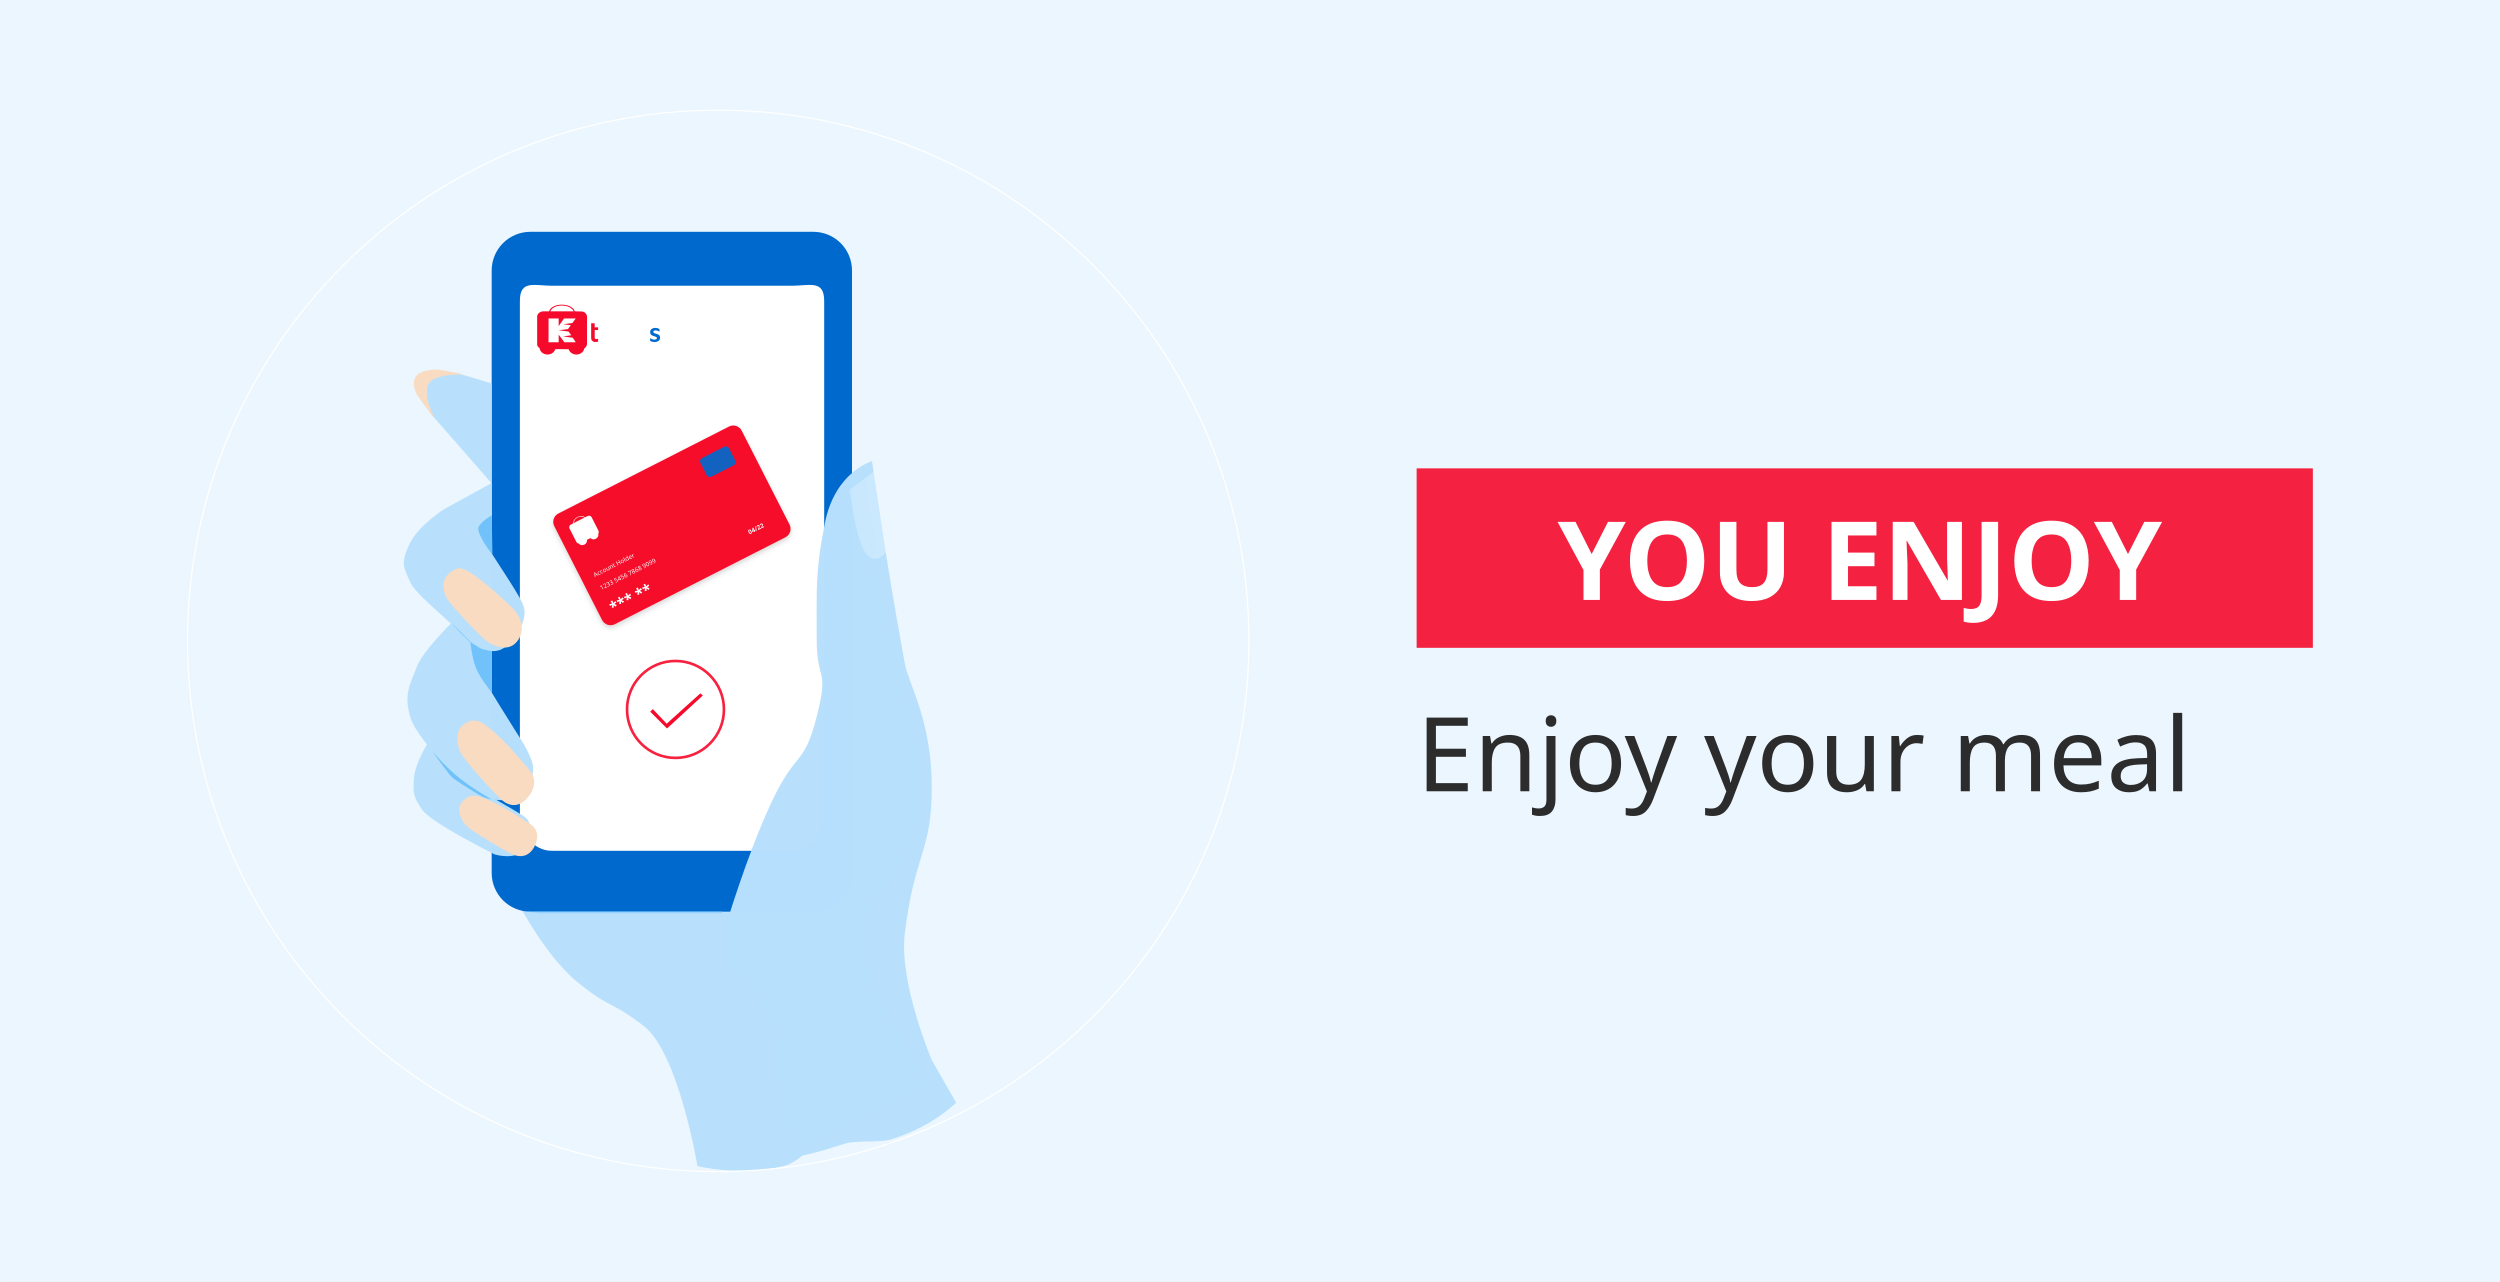
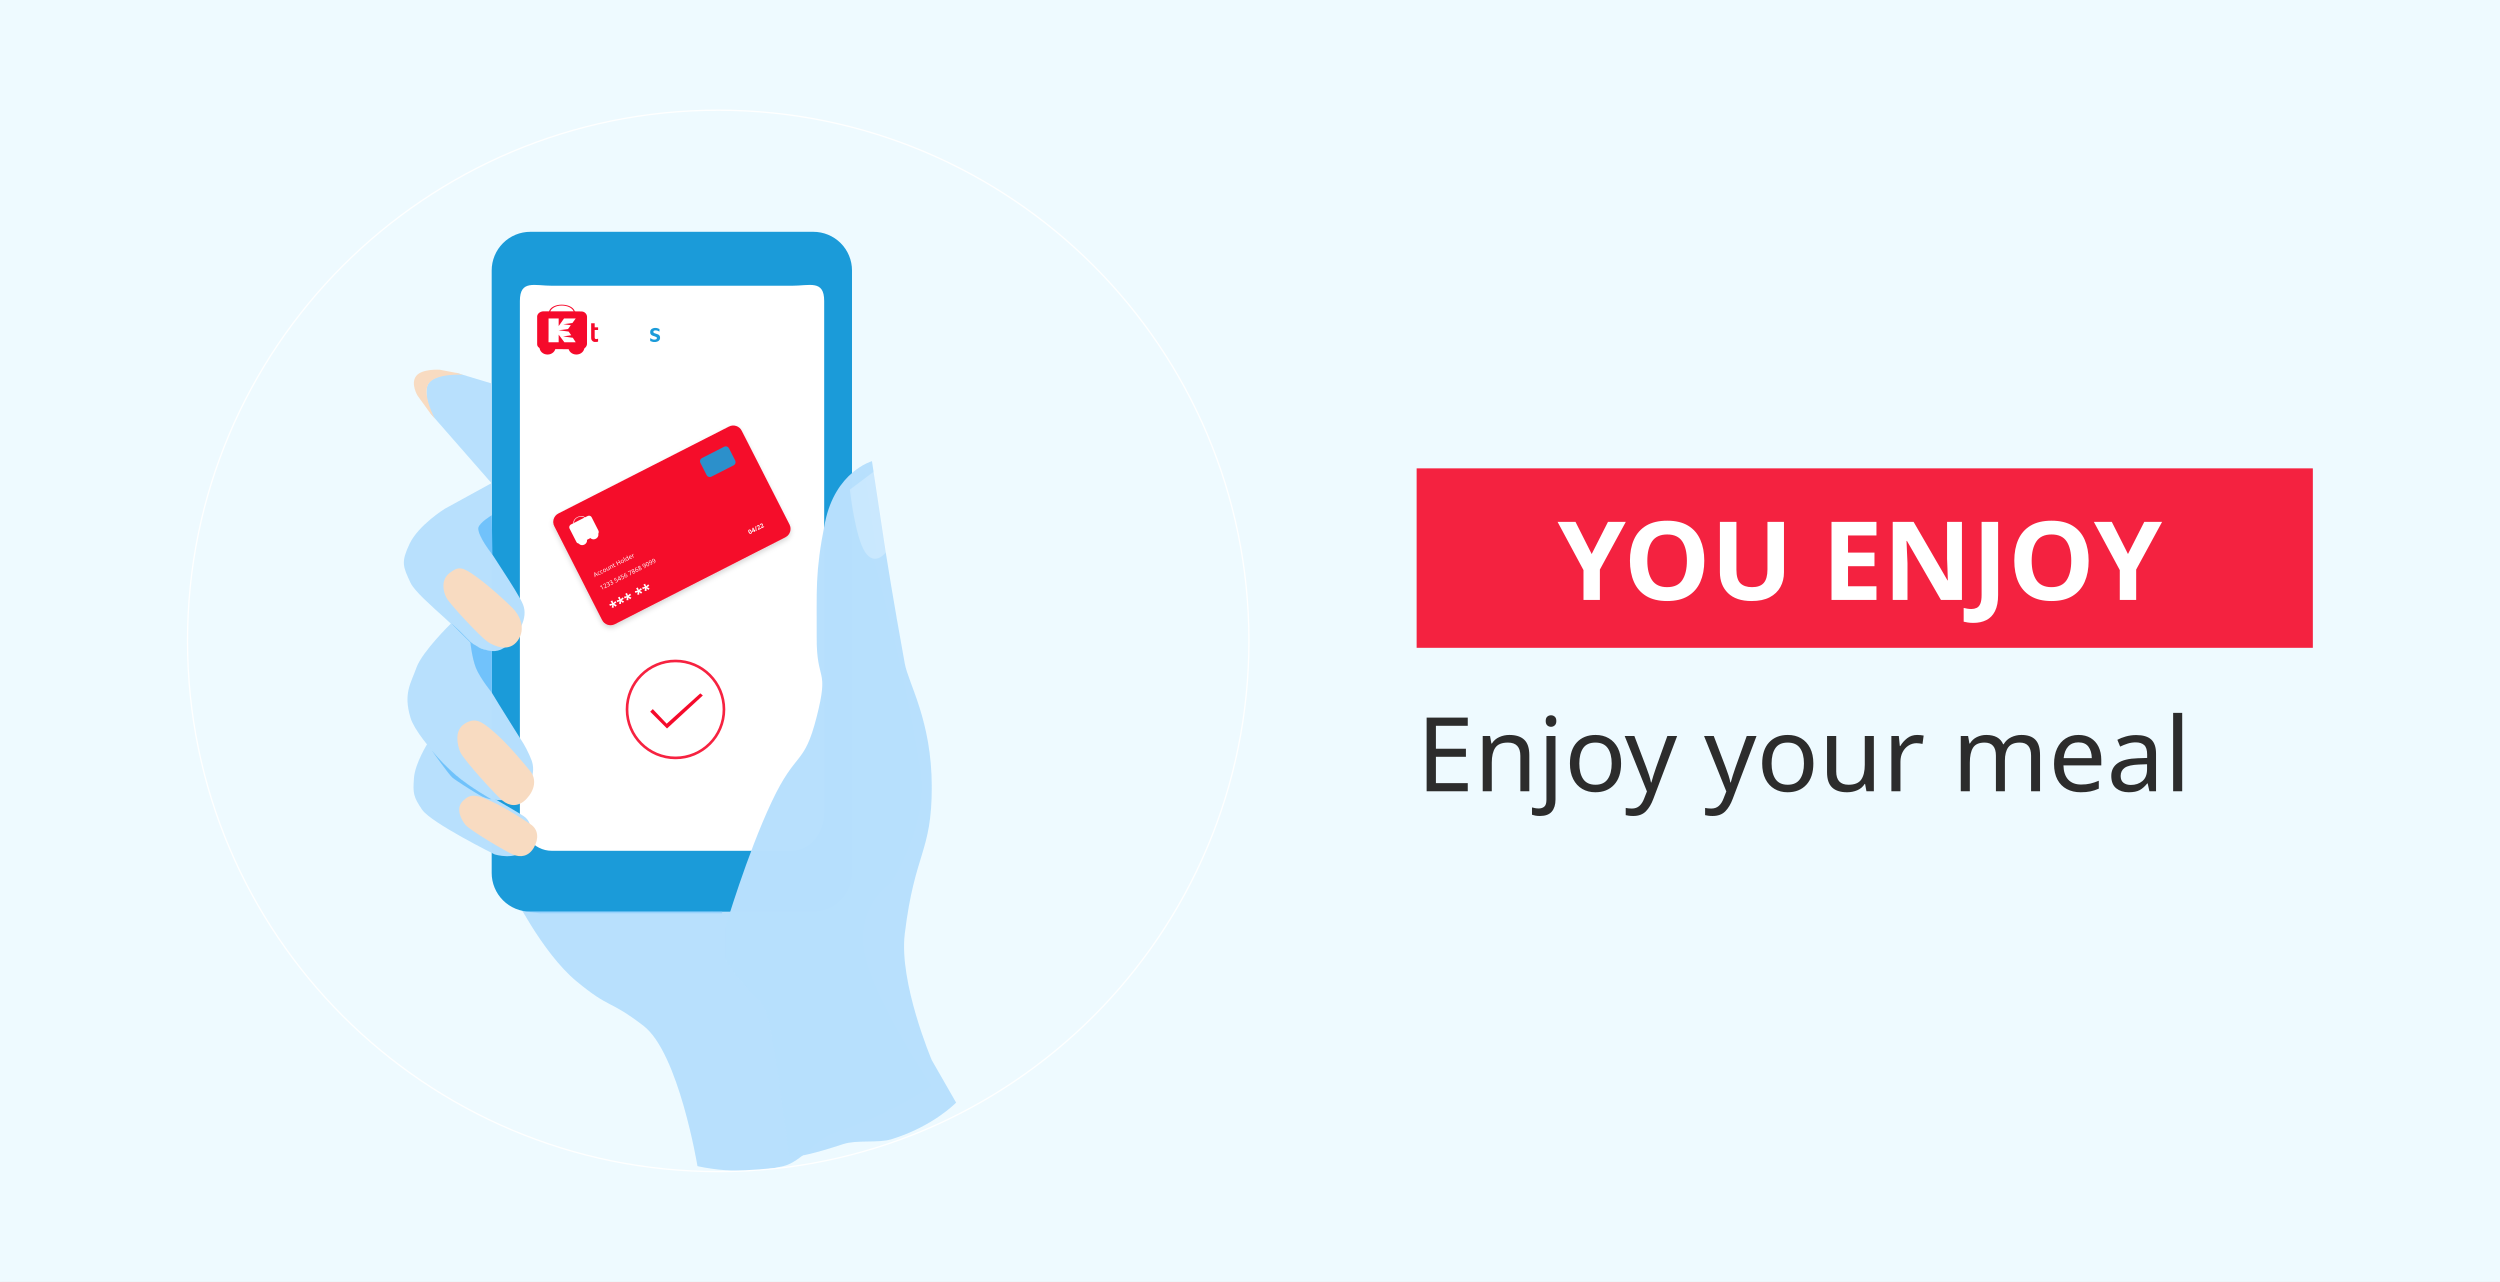
<svg xmlns="http://www.w3.org/2000/svg" width="2813" height="1442" viewBox="0 0 2813 1442">
  <defs>
    <style>
      .cls-1 {
        clip-path: url(#clip-Step4);
      }

      .cls-white,.cls-19, .cls-2, .cls-20, .cls-21, .cls-4 {
        fill: #fff;
      }

      .cls-11, .cls-26, .cls-3 {
        fill: #f50a2b;
      }

      .cls-18, .cls-3 {
        opacity: 0.9;
      }

      .cls-4 {
        font-size: 123px;
      }

      .cls-20, .cls-21, .cls-4 {
        font-family: Maven Pro;
        font-weight: 700;
      }

      .cls-5 {
        fill: #2c2c2c;
        font-size: 116px;
      }

      .cls-19, .cls-5 {
        font-family: MavenPro-Medium, Maven Pro;
        font-weight: 500;
      }

      .cls-6 {
        fill: rgba(255,202,8,0);
      }

      .cls-7 {
        fill: url(#linear-gradient);
      }

      .cls-8 {
        fill: #B7E0FD;opacity: 0.99;
      }

      .cls-9 {
        fill: #70C2FB;opacity: 0.45;
      }

      .cls-10 {
-         fill: #0069cd;
+         fill: #1B9BD9;
      }

      .cls-10, .cls-13 {
        fill-rule: evenodd;
      }

      .cls-12, .cls-13, .cls-22 {
-         fill: #0069cd;
+         fill: #1B9BD9;
      }

      .cls-12{
      fill: #FFF;
      }

      .cls-14 {
        fill: rgba(255,255,255,0.25);
      }

      .cls-15 {
        fill: #70C2FB;opacity: 0.45;
      }

      .cls-16 {
        fill: #70C2FB;opacity: 0.99;
      }

      .cls-17 {
        fill: #F8DBC1;
      }

      .cls-18, .cls-23 {
        fill: none;
      }

      .cls-19, .cls-21 {
        font-size: 7px;
      }

      .cls-20 {
        font-size: 17px;
      }

      .cls-22 {
        opacity: 0.92;
      }

      .cls-23 {
        stroke: #FFFFFF;
        stroke-width: 1.5px;
        opacity: 0.98;
      }

      .cls-24, .cls-25, .cls-26 {
        stroke: none;
      }

      .cls-25 {
        fill: rgba(255,202,8,0.1);
      }

      .cls-27 {
        filter: url(#Path_4092);
      }

      .cls-28 {
        filter: url(#Rectangle_472);
      }
      .cls-00{
-       fill: #EBF6FE;
+       fill: #eefaff;
      }
    </style>
    <filter id="Rectangle_472" x="-30" y="-27" width="2873" height="1502" filterUnits="userSpaceOnUse">
      <feOffset dy="3" input="SourceAlpha" />
      <feGaussianBlur stdDeviation="10" result="blur" />
      <feFlood flood-opacity="0.161" />
      <feComposite operator="in" in2="blur" />
      <feComposite in="SourceGraphic" />
    </filter>
    <linearGradient id="linear-gradient" x1="3.487" y1="1.332" x2="-0.315" y2="0.425" gradientUnits="objectBoundingBox">
      <stop offset="0" stop-color="#cf9174" />
      <stop offset="1" stop-color="#91624c" />
    </linearGradient>
    <filter id="Path_4092" x="609.691" y="472.047" width="293.872" height="251.314" filterUnits="userSpaceOnUse">
      <feOffset dy="3" input="SourceAlpha" />
      <feGaussianBlur stdDeviation="3" result="blur-2" />
      <feFlood flood-opacity="0.161" />
      <feComposite operator="in" in2="blur-2" />
      <feComposite in="SourceGraphic" />
    </filter>
    <clipPath id="clip-Step4">
      <rect width="2813" height="1442" />
    </clipPath>
  </defs>
  <g id="Step4" class="cls-1">
    <rect class="cls-00" width="2813" height="1442" />
    <g id="Group_2408" data-name="Group 2408">
      <g class="cls-28" transform="matrix(1, 0, 0, 1, 0, 0)">
        <rect id="Rectangle_472-2" data-name="Rectangle 472" class="cls-00" width="2813" height="1442" />
      </g>
      <g id="Group_2063" data-name="Group 2063" transform="translate(1594 527)">
        <g id="Group_1984" data-name="Group 1984" transform="translate(0 0)">
          <rect id="Rectangle_372" data-name="Rectangle 372" class="cls-3" width="1008.41" height="201.917" />
          <text id="You_enjoy" data-name="You enjoy" class="cls-4" transform="translate(158.587 148.053)">
            <tspan x="0" y="0">YOU ENJOY</tspan>
          </text>
        </g>
        <text id="Enjoy_your_meal" data-name="Enjoy your meal" class="cls-5" transform="translate(0 363.306)">
          <tspan x="0" y="0">Enjoy your meal</tspan>
        </text>
      </g>
      <g id="Group_2407" data-name="Group 2407">
        <g id="Group_2320" data-name="Group 2320" transform="translate(458.77 260.832)">
          <g id="Path_4327" data-name="Path 4327" class="cls-6" transform="translate(58.146 510.177)">
            <path class="cls-24" d="M9.431,0H245.21a9.431,9.431,0,0,1,9.431,9.431v96.2a9.431,9.431,0,0,1-9.431,9.431H9.431A9.431,9.431,0,0,1,0,105.629V9.431A9.431,9.431,0,0,1,9.431,0Z" />
            <path class="cls-25" d="M 9.431 1 C 4.782 1 1 4.782 1 9.431 L 1 105.629 C 1 110.278 4.782 114.06 9.431 114.06 L 245.21 114.06 C 249.859 114.06 253.641 110.278 253.641 105.629 L 253.641 9.431 C 253.641 4.782 249.859 1 245.21 1 L 9.431 1 M 9.431 -7.62939453125e-06 L 245.21 -7.62939453125e-06 C 250.419 -7.62939453125e-06 254.641 4.222 254.641 9.431 L 254.641 105.629 C 254.641 110.838 250.419 115.06 245.21 115.06 L 9.431 115.06 C 4.222 115.06 0 110.838 0 105.629 L 0 9.431 C 0 4.222 4.222 -7.62939453125e-06 9.431 -7.62939453125e-06 Z" />
          </g>
          <path id="Path_4328" data-name="Path 4328" class="cls-7" d="M955.739,760.706s19.06,72.95,12.049,97.487-12.049,61.34-12.049,61.34S956.122,791.157,955.739,760.706Z" transform="translate(-613.805 -355.101)" />
          <g id="Group_2317" data-name="Group 2317" transform="translate(117.318 268.622)">
            <path id="Path_4072" data-name="Path 4072" class="cls-8" d="M-5487.53,2197.271s-28.195-59.612-39.544-3.972,18.093,143.825,18.093,143.825l-18.093,87.442s-38.025,60.893-69.83,118.369-26.8,98.672-26.8,98.672l-225.887-22.126s33.745,68.786,72.514,100.85,35.585,19.658,75.353,50.052,60.834,157.987,60.834,157.987,48.188,11.914,96.688,0c20.5-5.035,37.166-30.377,56.67-36.757,65.231-21.337,110.495-53.368,110.495-53.368s-66.442-98.586-75.675-150.988,29.217-76.673,29.217-76.673,48.014-70.911,32.105-137.4c-16.422-107.321-50.275-225.283-50.275-225.283Z" transform="translate(5849.589 -2145.695)" />
            <path id="Path_4077" data-name="Path 4077" class="cls-9" d="M-5719.263,2150.417l-30.715,21.371s11.676,51.317,22.748,68.422,21.54,0,21.54,0Z" transform="translate(6116.077 -2150.417)" />
          </g>
          <g id="Group_2318" data-name="Group 2318" transform="translate(94.471)">
            <path id="Path_1010" data-name="Path 1010" class="cls-10" d="M-276.521,1065.166a43.507,43.507,0,0,0,43.578,43.578H85.335a43.507,43.507,0,0,0,43.578-43.578v-677.8a43.507,43.507,0,0,0-43.578-43.578H-232.943a43.507,43.507,0,0,0-43.578,43.578Z" transform="translate(276.521 -343.789)" />
            <path id="Path_1011" data-name="Path 1011" class="cls-2" d="M-236.7,988.189H33.332c20.233,0,36.575-19.454,36.575-43.578V369.533c0-24.124-16.342-17.12-36.575-17.12H-235.92c-20.233,0-36.574-7-36.574,17.12V944.611C-273.272,968.735-256.931,988.189-236.7,988.189Z" transform="translate(304.223 -291.712)" />
            <g id="Group_2261" data-name="Group 2261" transform="translate(51.162 81.969)">
              <g id="Group_1952" data-name="Group 1952" transform="translate(0 0)">
                <g id="Group_1924" data-name="Group 1924">
                  <g id="Group_1892" data-name="Group 1892">
                    <path id="Subtraction_1" data-name="Subtraction 1" class="cls-11" d="M8.979,8.089a9.876,9.876,0,0,1-3.436-.61A9.071,9.071,0,0,1,2.63,5.741a7.978,7.978,0,0,1-1.948-2.6A7.235,7.235,0,0,1,0,.065C0,.047,0,.03,0,.012H17.981V0c0,.018,0,.037,0,.055v.01a7.238,7.238,0,0,1-.707,3.123,8.015,8.015,0,0,1-1.927,2.551,9.092,9.092,0,0,1-2.858,1.72,9.875,9.875,0,0,1-3.5.631Z" transform="translate(2.696 48.033)" />
                    <path id="Subtraction_2" data-name="Subtraction 2" class="cls-11" d="M8.979,12.7a9.876,9.876,0,0,1-3.436-.61,9.073,9.073,0,0,1-2.913-1.738A7.981,7.981,0,0,1,.681,7.75,7.236,7.236,0,0,1,0,4.678c0-.018,0-.036,0-.053H16.3V0a7.4,7.4,0,0,1,1.685,4.678A7.238,7.238,0,0,1,17.275,7.8a8.015,8.015,0,0,1-1.927,2.551,9.092,9.092,0,0,1-2.858,1.72,9.874,9.874,0,0,1-3.5.631Z" transform="translate(35.163 43.42)" />
                    <path id="Cart_4_" class="cls-11" d="M81.851,83.11c-2.037-.072-7.7-.123-7.7-.123-1.8-5.236-8.559-7.611-15.2-7.529-6.333.078-12.394,2.8-13.853,7.529H38.091a8.662,8.662,0,0,0-4.642,2.081,5.846,5.846,0,0,0-1.71,3.443l.007,31.6a4.427,4.427,0,0,0,1.831,3.526,9.261,9.261,0,0,0,4.585,1.872l43.541.058a6.634,6.634,0,0,0,4.272-1.861,6.15,6.15,0,0,0,1.855-3.954l.032-30.939a5.349,5.349,0,0,0-1.353-3.336A6.2,6.2,0,0,0,81.851,83.11Zm-8.992-.123H46.489c1.514-3.541,6.113-6.5,12.9-6.511,5.839.053,11.5,2.154,13.467,6.511Z" transform="translate(-31.739 -75.457)" />
                  </g>
                </g>
                <g id="XMLID_1_" transform="translate(12.783 15.539)">
                  <path id="XMLID_2_" class="cls-12" d="M169.327,184.145v-4.727l6.45,8.578h12.74l-3.289-5.093-10.987-1.529,9.248-1.281-3-4.177-11.27-1.463,10.687-1.4c.6-.853,1.608-2.267,1.608-2.267l1.472-2-8.464-1.13,10.3-1.4,3.7-5.056H175.364l-6.037,8.558V161.2H157.951s.052,8.812,0,18.445L157.9,188h11.427Z" transform="translate(-157.9 -161.197)" />
                </g>
              </g>
              <g id="Group_1926" data-name="Group 1926" transform="translate(60.759 20.93)">
                <path id="Path_3096" data-name="Path 3096" class="cls-11" d="M656.459,248.2v15.791a6.452,6.452,0,0,0,.288,2.528,4.569,4.569,0,0,0,3.195,2.7,7.906,7.906,0,0,0,2.283.032,6.554,6.554,0,0,0,1.509-.24c.141-.047.411-.09.5-.216a.508.508,0,0,0,.04-.289v-3c-.269.077-.509.225-.774.31a4.564,4.564,0,0,1-1.432.2,1.556,1.556,0,0,1-.968-.219c-.856-.6-.658-1.831-.658-2.737v-7.273h3.832v-3.034h-3.832V248.2Z" transform="translate(-656.456 -248.203)" />
                <path id="Path_3112" data-name="Path 3112" class="cls-12" d="M656.459,248.2v15.791a6.452,6.452,0,0,0,.288,2.528,4.569,4.569,0,0,0,3.195,2.7,7.906,7.906,0,0,0,2.283.032,6.554,6.554,0,0,0,1.509-.24c.141-.047.411-.09.5-.216a.508.508,0,0,0,.04-.289v-3c-.269.077-.509.225-.774.31a4.564,4.564,0,0,1-1.432.2,1.556,1.556,0,0,1-.968-.219c-.856-.6-.658-1.831-.658-2.737v-7.273h3.832v-3.034h-3.832V248.2Z" transform="translate(-600.241 -248.203)" />
                <path id="Path_3098" data-name="Path 3098" class="cls-12" d="M918.934,393.4h3.773V381.23c0-.2-.09-.706.062-.857.093-.09.281-.089.4-.108.359-.059.718-.081,1.078-.123a17.068,17.068,0,0,1,2.771-.068,13.3,13.3,0,0,1,1.849.155v-2.194c0-.192.08-.624-.062-.771a1.239,1.239,0,0,0-.477-.23,6.548,6.548,0,0,0-1.386-.242,9.232,9.232,0,0,0-1.964.043,17.342,17.342,0,0,0-3.927.892,12.286,12.286,0,0,0-1.539.645c-.166.083-.438.165-.538.33a.659.659,0,0,0-.04.334V393.4Z" transform="translate(-908.766 -372.288)" />
                <path id="Path_3111" data-name="Path 3111" class="cls-12" d="M493.326-600.644a13.775,13.775,0,0,0-4.893,1.167l-.227.127-.011,1.717c0,.947,0,1.721.015,1.721s.189-.112.393-.247a8.078,8.078,0,0,1,2.679-1.1,7.974,7.974,0,0,1,3.511-.12,3.407,3.407,0,0,1,1.656.824,2.8,2.8,0,0,1,.65,1.255,13.666,13.666,0,0,1,.073,2.225c-.019-.008-.238-.116-.493-.239a9.187,9.187,0,0,0-2.834-.8,14.965,14.965,0,0,0-2.695.019c-2.433.377-3.88,1.613-4.308,3.676a7.747,7.747,0,0,0,0,2.811,3.856,3.856,0,0,0,1.263,2.241,5.967,5.967,0,0,0,3.165,1.425,12.073,12.073,0,0,0,2.676.177c3.149-.073,5.066-.588,6.11-1.644a2.981,2.981,0,0,0,.8-1.74c.058-.416.058-8.366,0-8.874a4.611,4.611,0,0,0-1.3-2.884,4.409,4.409,0,0,0-1.337-.951A9.2,9.2,0,0,0,493.326-600.644Zm1.193,9.213a8.714,8.714,0,0,1,2.322.45l.354.12v1.513c0,.95-.016,1.59-.042,1.713-.15.7-.913.977-2.865,1.024a6.1,6.1,0,0,1-1.258-.038,4.452,4.452,0,0,1-1.383-.454,1.991,1.991,0,0,1-1.093-1.128,2.984,2.984,0,0,1-.081-1.459c.254-1.07,1.228-1.659,2.911-1.752.266-.015.524-.022.578-.018S494.265-591.443,494.519-591.431Z" transform="translate(-447.053 604.832)" />
                <path id="shop_2x_5_" data-name="shop@2x (5)" class="cls-13" d="M75.867,287.228a7.412,7.412,0,0,0-2.223.673,4.238,4.238,0,0,0-2.28,2.491,5.5,5.5,0,0,0,.1,3.338,4.179,4.179,0,0,0,1.765,1.835,11.414,11.414,0,0,0,1.744.7c.271.083.9.285,1.4.449,1.837.6,2.387,1.032,2.387,1.88a1.529,1.529,0,0,1-.815,1.368,5.863,5.863,0,0,1-4.451-.111,17.349,17.349,0,0,1-2.2-1.113l-.118-.072v1.62c0,1.512,0,1.622.064,1.64.035.01.269.1.519.208a13.806,13.806,0,0,0,2.551.8,12.878,12.878,0,0,0,2.962.059,7.878,7.878,0,0,0,2.878-.878,4.6,4.6,0,0,0,1.786-1.873,5.4,5.4,0,0,0,.264-3.3,3.755,3.755,0,0,0-2.12-2.453A11.448,11.448,0,0,0,78,293.767a19.608,19.608,0,0,1-2.178-.74,1.522,1.522,0,0,1-1.064-1.291,1.367,1.367,0,0,1,.881-1.522,3.572,3.572,0,0,1,1.722-.3,5.809,5.809,0,0,1,3.225.892c.563.279,1.031.507,1.04.507s.017-.654.017-1.452V288.4l-.507-.241a10.1,10.1,0,0,0-2.221-.825,10.218,10.218,0,0,0-3.048-.109" transform="translate(-4.773 -281.923)" />
                <g id="e_2x" data-name="e@2x" transform="translate(22.486 4.158)">
                  <path id="Path_3115" data-name="Path 3115" class="cls-12" d="M68.871-1000.715a6.952,6.952,0,0,0-4.613,1.922,6.934,6.934,0,0,0-1.046,1.349c-.088.153-.346.667-.392.784-.023.058-.056.134-.072.174a10.132,10.132,0,0,0-.38,1.176c-.06.262-.072.319-.116.54a13.933,13.933,0,0,0-.07,4.673c.033.189.13.681.158.788.012.045.03.107.037.139a7.987,7.987,0,0,0,.57,1.52c.063.126.146.282.183.347s.077.133.086.151a6.854,6.854,0,0,0,.83,1.09,8.607,8.607,0,0,0,1.334,1.108l.308.177a5.3,5.3,0,0,0,.631.315c.065.028.169.074.232.1a4.563,4.563,0,0,0,.568.2,8.117,8.117,0,0,0,1.461.3c.121.014.276.038.346.05.172.027,1.9.027,2.31,0,.45-.032,1.046-.1,1.392-.161.077-.015.2-.036.267-.047.155-.023.693-.144.916-.2l.383-.1c.285-.078.821-.264,1.164-.4l.271-.111.009-1.665c.007-.914,0-1.67-.009-1.675a.555.555,0,0,0-.176.064,13,13,0,0,1-1.619.652c-.415.136-.492.159-.986.291-.088.024-.227.052-.464.094-.084.015-.172.031-.2.037-.114.023-.587.078-.9.1a11.917,11.917,0,0,1-1.577-.021,5.58,5.58,0,0,1-.754-.137c-.044-.014-.144-.042-.22-.06s-.169-.054-.209-.069-.141-.063-.232-.1a3.651,3.651,0,0,1-1.276-.872,2.452,2.452,0,0,1-.29-.344c-.03-.044-.063-.085-.07-.093a1.552,1.552,0,0,1-.162-.243.645.645,0,0,0-.065-.112,1.461,1.461,0,0,1-.107-.19c-.023-.051-.067-.151-.1-.22a4.862,4.862,0,0,1-.218-.568c-.014-.051-.035-.116-.046-.145a.366.366,0,0,1-.021-.11.092.092,0,0,0-.021-.067.2.2,0,0,1-.032-.1c-.007-.049-.026-.146-.039-.215s-.035-.186-.044-.256-.025-.149-.032-.173a2.04,2.04,0,0,1-.026-.23l-.014-.183,1.048.014c.577.009,3.087.016,5.573.019l4.522,0,.007-.346a16.635,16.635,0,0,0-.114-1.979,13.025,13.025,0,0,0-.415-2.109,10.55,10.55,0,0,0-.371-1.055,6.722,6.722,0,0,0-.949-1.587,6.064,6.064,0,0,0-1.264-1.166c-.065-.04-.16-.1-.211-.135a5.651,5.651,0,0,0-1.218-.554c-.134-.042-.269-.083-.3-.1-.056-.017-.218-.06-.475-.115-.063-.016-.179-.038-.255-.049l-.278-.045A12.454,12.454,0,0,0,68.871-1000.715Zm1.113,2.942c.128.015.278.036.336.046.23.042.385.076.441.093l.162.046a1.656,1.656,0,0,1,.29.1,2.869,2.869,0,0,1,.531.3,3.4,3.4,0,0,1,.584.561,1.3,1.3,0,0,0,.079.112,3.654,3.654,0,0,1,.336.631c.021.051.049.111.06.132s.114.325.121.359c.012.061.025.119.088.36a5.474,5.474,0,0,1,.139,1.006s-1.663.01-3.685.01H65.793l.012-.112c.007-.06.025-.171.039-.248s.03-.181.037-.232.065-.283.076-.323.03-.109.044-.153c.06-.221.081-.294.1-.336.012-.025.042-.109.07-.186a3.138,3.138,0,0,1,.965-1.44c.049-.037.111-.086.135-.109a.178.178,0,0,1,.067-.039.692.692,0,0,0,.123-.07,2.59,2.59,0,0,1,.526-.255A11.427,11.427,0,0,1,69.984-997.773Z" transform="translate(-62.018 1000.735)" />
                  <path id="Path_3116" data-name="Path 3116" class="cls-12" d="M177.359-809.905a.044.044,0,0,0,.044,0c.009-.007,0-.014-.03-.011S177.34-809.913,177.359-809.905Z" transform="translate(-174.673 814.345)" />
                  <path id="Path_3117" data-name="Path 3117" class="cls-12" d="M181.359-809.905a.044.044,0,0,0,.044,0c.009-.007,0-.014-.03-.011S181.34-809.913,181.359-809.905Z" transform="translate(-178.581 814.345)" />
                  <path id="Path_3118" data-name="Path 3118" class="cls-12" d="M184.723-807.787a.156.156,0,0,0,.009.093c.009.007.019-.03.019-.081C184.751-807.893,184.737-807.9,184.723-807.787Z" transform="translate(-181.876 812.34)" />
                  <path id="Path_3119" data-name="Path 3119" class="cls-12" d="M186.723-799.786a.158.158,0,0,0,.009.093c.009.007.019-.031.019-.082C186.751-799.893,186.737-799.9,186.723-799.786Z" transform="translate(-183.829 804.526)" />
                  <path id="Path_3120" data-name="Path 3120" class="cls-12" d="M160.606-795.971c-.058.067-.06.093,0,.042a.391.391,0,0,0,.063-.066C160.664-796.01,160.627-796,160.606-795.971Z" transform="translate(-158.275 800.749)" />
                  <path id="Path_3121" data-name="Path 3121" class="cls-12" d="M155-783.974c0,.011.012.016.023.009s.023-.018.023-.026-.009-.009-.023-.009A.026.026,0,0,0,155-783.974Z" transform="translate(-152.844 789.026)" />
                  <path id="Path_3122" data-name="Path 3122" class="cls-12" d="M150.606-779.97c-.058.066-.06.092,0,.041a.409.409,0,0,0,.063-.065C150.664-780.01,150.627-780,150.606-779.97Z" transform="translate(-148.507 785.119)" />
                  <path id="Path_3123" data-name="Path 3123" class="cls-12" d="M194.365-748.959a.029.029,0,0,0,.012.037c.012.007.023,0,.023-.021C194.4-748.984,194.386-748.992,194.365-748.959Z" transform="translate(-191.293 754.818)" />
                  <path id="Path_3124" data-name="Path 3124" class="cls-12" d="M127-725.974c0,.012.012.016.023.009s.023-.019.023-.025-.009-.01-.023-.01A.025.025,0,0,0,127-725.974Z" transform="translate(-125.493 732.371)" />
                  <path id="Path_3125" data-name="Path 3125" class="cls-12" d="M127-556.977a.025.025,0,0,0,.026.023c.012,0,.016-.011.009-.023s-.019-.023-.025-.023S127-556.991,127-556.977Z" transform="translate(-125.493 567.291)" />
                  <path id="Path_3126" data-name="Path 3126" class="cls-12" d="M141-514.977a.026.026,0,0,0,.026.023c.012,0,.016-.012.009-.023s-.018-.023-.026-.023S141-514.991,141-514.977Z" transform="translate(-139.168 526.265)" />
                  <path id="Path_3127" data-name="Path 3127" class="cls-12" d="M196.587-492.764a.066.066,0,0,0,0,.063c.03.018.042-.019.023-.067S196.6-492.812,196.587-492.764Z" transform="translate(-193.461 504.581)" />
                  <path id="Path_3128" data-name="Path 3128" class="cls-12" d="M150.331-491.844c.023.03.051.058.063.058s0-.026-.032-.058C150.292-491.919,150.278-491.919,150.331-491.844Z" transform="translate(-148.252 503.701)" />
                  <path id="Path_3129" data-name="Path 3129" class="cls-12" d="M160.3-471.965c.009.018.025.035.037.035s.012-.014,0-.035S160.3-472,160.3-472,160.3-471.984,160.3-471.965Z" transform="translate(-158.017 484.262)" />
                  <path id="Path_3130" data-name="Path 3130" class="cls-12" d="M163.979-465.878c.033.037.065.074.072.081a.164.164,0,0,1,.026.047c.007.018.016.023.025.009s-.03-.065-.083-.116C163.949-465.922,163.938-465.926,163.979-465.878Z" transform="translate(-161.591 478.314)" />
                  <path id="Path_3131" data-name="Path 3131" class="cls-12" d="M216.362-447.977c.007.011.018.023.025.023s.009-.012.009-.023a.024.024,0,0,0-.025-.023C216.36-448,216.355-447.99,216.362-447.977Z" transform="translate(-212.78 460.819)" />
                  <path id="Path_3132" data-name="Path 3132" class="cls-12" d="M175.57-446.419c.039.044.072.086.077.09s.009,0,.016,0-.028-.046-.077-.09l-.086-.079Z" transform="translate(-172.868 459.354)" />
                  <path id="Path_3133" data-name="Path 3133" class="cls-12" d="M218-444.08c0,.005.016.021.035.037s.033.023.021-.009S218-444.105,218-444.08Z" transform="translate(-214.382 457.001)" />
                  <path id="Path_3134" data-name="Path 3134" class="cls-12" d="M222.362-437.977c.007.012.018.023.026.023s.009-.011.009-.023a.024.024,0,0,0-.026-.023C222.36-438,222.355-437.991,222.362-437.977Z" transform="translate(-218.64 451.051)" />
                  <path id="Path_3135" data-name="Path 3135" class="cls-12" d="M224-434.08s.016.021.035.037.032.023.021-.009S224-434.105,224-434.08Z" transform="translate(-220.243 447.233)" />
                  <path id="Path_3136" data-name="Path 3136" class="cls-12" d="M228.362-427.977c.007.011.019.023.026.023s.009-.012.009-.023a.024.024,0,0,0-.026-.023C228.36-428,228.355-427.991,228.362-427.977Z" transform="translate(-224.501 441.283)" />
                  <path id="Path_3137" data-name="Path 3137" class="cls-12" d="M230.411-423.954a.22.22,0,0,0,.051.047s0-.021-.021-.047S230.4-424,230.39-424,230.387-423.979,230.411-423.954Z" transform="translate(-226.48 437.376)" />
                  <path id="Path_3138" data-name="Path 3138" class="cls-12" d="M234.666-418.8c-.009.014,0,.044.028.068s.046.03.046.016-.009-.028-.021-.028-.026-.018-.03-.042S234.676-418.815,234.666-418.8Z" transform="translate(-230.659 432.304)" />
                  <path id="Path_3139" data-name="Path 3139" class="cls-12" d="M205-412.88c0,.009.023.03.053.049.051.032.051.032.007-.019S205-412.908,205-412.88Z" transform="translate(-201.684 426.529)" />
                  <path id="Path_3140" data-name="Path 3140" class="cls-12" d="M238.662-412.83c-.007.04,0,.077.009.084s.019-.025.019-.07C238.69-412.917,238.676-412.924,238.662-412.83Z" transform="translate(-234.562 426.529)" />
                  <path id="Path_3141" data-name="Path 3141" class="cls-12" d="M210.4-408.977c-.007.012,0,.023.023.023s.03-.012.023-.023-.019-.023-.023-.023S210.411-408.991,210.4-408.977Z" transform="translate(-206.96 422.723)" />
                  <path id="Path_3142" data-name="Path 3142" class="cls-12" d="M214.39-406.468c-.007.014,0,.026.021.026a.054.054,0,0,1,.044.028c0,.016.016.023.026.016s0-.032-.03-.053S214.4-406.484,214.39-406.468Z" transform="translate(-210.854 420.258)" />
                  <path id="Path_3143" data-name="Path 3143" class="cls-12" d="M241.2-405.465c0,.037,0,.051.012.028a.173.173,0,0,0,0-.07C241.2-405.521,241.2-405.5,241.2-405.465Z" transform="translate(-237.044 419.316)" />
                  <path id="Path_3144" data-name="Path 3144" class="cls-12" d="M220.289-402.151c-.042.019-.039.021.016.021a.1.1,0,0,1,.072.03c0,.016.016.023.025.016C220.433-402.112,220.336-402.17,220.289-402.151Z" transform="translate(-216.591 416.037)" />
                  <path id="Path_3145" data-name="Path 3145" class="cls-12" d="M238.509-400.961a.058.058,0,0,0,.012.051c.016.028.021.023.021-.019S238.529-400.993,238.509-400.961Z" transform="translate(-234.413 414.888)" />
                  <path id="Path_3146" data-name="Path 3146" class="cls-12" d="M226.581-398.879l-.081.016.1,0c.063,0,.1-.007.086-.021a.042.042,0,0,0-.018-.021A.748.748,0,0,1,226.581-398.879Z" transform="translate(-222.685 412.857)" />
                  <path id="Path_3147" data-name="Path 3147" class="cls-12" d="M235.359-395.905a.047.047,0,0,0,.044,0c.009-.007,0-.014-.03-.012S235.34-395.912,235.359-395.905Z" transform="translate(-231.328 409.946)" />
                  <path id="Path_3148" data-name="Path 3148" class="cls-12" d="M597.359-765.906a.046.046,0,0,0,.043,0c.01-.008,0-.015-.03-.012S597.34-765.912,597.359-765.906Z" transform="translate(-584.933 771.365)" />
                  <path id="Path_3149" data-name="Path 3149" class="cls-12" d="M589.256-763.877a.125.125,0,0,1-.107.114c-.037.007-.039.009-.007.023.056.021.167-.1.137-.144C589.261-763.915,589.256-763.912,589.256-763.877Z" transform="translate(-576.895 769.398)" />
                  <path id="Path_3150" data-name="Path 3150" class="cls-12" d="M600.438-763.37c-.015.039.011.06.048.039.019-.012.016-.026,0-.045S600.449-763.4,600.438-763.37Z" transform="translate(-587.947 768.896)" />
                  <path id="Path_3151" data-name="Path 3151" class="cls-12" d="M604.291-759.953c.023.026.046.041.053.037s-.053-.084-.078-.084C604.256-760,604.267-759.979,604.291-759.953Z" transform="translate(-591.687 765.583)" />
                  <path id="Path_3152" data-name="Path 3152" class="cls-12" d="M585.034-754.6a.129.129,0,0,1-.03.095c-.017,0-.023.017-.017.026.032.034.081-.07.065-.137S585.036-754.689,585.034-754.6Z" transform="translate(-572.856 760.376)" />
                  <path id="Path_3153" data-name="Path 3153" class="cls-12" d="M608.365-754.959a.029.029,0,0,0,.012.037c.011.007.023,0,.023-.021C608.4-754.984,608.386-754.991,608.365-754.959Z" transform="translate(-595.692 760.678)" />
                  <path id="Path_3154" data-name="Path 3154" class="cls-12" d="M610.365-750.959a.03.03,0,0,0,.013.038c.011.006.023,0,.023-.022C610.4-750.984,610.386-750.991,610.365-750.959Z" transform="translate(-597.645 756.771)" />
                  <path id="Path_3155" data-name="Path 3155" class="cls-12" d="M612.563-746.88c-.007.025,0,.053.009.06s.021-.014.021-.046C612.592-746.939,612.578-746.946,612.563-746.88Z" transform="translate(-599.791 752.811)" />
                  <path id="Path_3156" data-name="Path 3156" class="cls-12" d="M583-741.975c0,.012.011.016.023.01s.023-.019.023-.026-.009-.009-.023-.009A.025.025,0,0,0,583-741.975Z" transform="translate(-570.918 748.001)" />
                  <path id="Path_3157" data-name="Path 3157" class="cls-12" d="M614.366-740.959a.027.027,0,0,0,.011.037c.012.008.023,0,.023-.02C614.4-740.984,614.386-740.991,614.366-740.959Z" transform="translate(-601.552 747.004)" />
                  <path id="Path_3158" data-name="Path 3158" class="cls-12" d="M616.362-735.977c.007.012.018.023.026.023s.009-.011.009-.023a.024.024,0,0,0-.026-.023C616.36-736,616.355-735.991,616.362-735.977Z" transform="translate(-603.503 742.14)" />
                  <path id="Path_3159" data-name="Path 3159" class="cls-12" d="M579-731.975c0,.012.012.017.023.01s.023-.018.023-.026-.009-.009-.023-.009A.025.025,0,0,0,579-731.975Z" transform="translate(-567.01 738.232)" />
                  <path id="Path_3160" data-name="Path 3160" class="cls-12" d="M618.362-729.977c.007.012.019.023.025.023s.009-.011.009-.023a.023.023,0,0,0-.025-.023C618.361-730,618.355-729.991,618.362-729.977Z" transform="translate(-605.457 736.279)" />
                  <path id="Path_3161" data-name="Path 3161" class="cls-12" d="M563-697.891c0,.025.009.042.023.032a.036.036,0,0,0,.007-.046C563.014-697.953,563-697.949,563-697.891Z" transform="translate(-551.381 704.96)" />
                  <path id="Path_3162" data-name="Path 3162" class="cls-12" d="M561-692.943c0,.018.012.028.024.021a.028.028,0,0,0,.011-.037C561.014-692.991,561-692.985,561-692.943Z" transform="translate(-549.428 700.117)" />
                  <path id="Path_3163" data-name="Path 3163" class="cls-12" d="M559.081-685.791c0,.026.008.032.013.013a.045.045,0,0,0,0-.044C559.086-685.831,559.078-685.817,559.081-685.791Z" transform="translate(-547.553 693.128)" />
                  <path id="Path_3164" data-name="Path 3164" class="cls-12" d="M605.627-685.868l-.127.135.135-.128c.123-.115.144-.139.125-.139C605.758-686,605.7-685.94,605.627-685.868Z" transform="translate(-592.896 693.299)" />
                  <path id="Path_3165" data-name="Path 3165" class="cls-12" d="M561-682.53c0,.015.009.028.021.028s.025.034.03.074c.006.076.006.076.021.013a.093.093,0,0,0-.027-.1C561.018-682.539,561-682.544,561-682.53Z" transform="translate(-549.428 689.917)" />
                  <path id="Path_3166" data-name="Path 3166" class="cls-12" d="M565-674.88c0,.009.023.03.053.048.051.033.051.033.007-.018S565-674.908,565-674.88Z" transform="translate(-553.335 682.453)" />
                </g>
              </g>
            </g>
          </g>
          <g id="Group_2319" data-name="Group 2319" transform="translate(127.064 258.073)">
            <path id="Path_4072-2" data-name="Path 4072" class="cls-8" d="M-5535.464,2154.589s-41.215,11.606-52.818,68.94-9.083,77.134-9.383,129.08,14.36,33.069,0,89.591-22.812,36.574-50.712,95.865-52.151,141.538-52.151,141.538v34.463s4.9,14.767,37.26,46.465c12.846,12.584,15.813,36.953,34.409,173.929,0,0-5.792,10.591,60.914-11.4,15.543-5.123,39.486-.913,54.266-5.458,47.241-14.532,72.9-41.246,72.9-41.246l-27.4-47.817s-37.051-87.346-30.38-142.1c11.307-92.812,30.38-90.836,30.38-165.32s-26.249-116.169-30.38-138.882c-13.588-74.689-20.883-121.839-20.883-121.839Z" transform="translate(5930.769 -2154.589)" />
            <path id="Path_4077-2" data-name="Path 4077" class="cls-14" d="M-5718.928,2150.741l-27.22,20.453s5.772,52.807,17.009,70.167,24,0,24,0Z" transform="translate(6116.583 -2139.223)" />
            <path id="Path_4080" data-name="Path 4080" class="cls-15" d="M-5843.118,2276.469h226.751v2.517h-204.2Z" transform="translate(5843.118 -1770.181)" />
          </g>
          <path id="Path_4329" data-name="Path 4329" class="cls-16" d="M-5784.277,2257.918l17.846-39.756v6.184s-.733,9.693-9.051,19.466S-5784.277,2257.918-5784.277,2257.918Z" transform="translate(5860.904 -1599.306)" />
          <g id="Finger2" transform="translate(6.922 155.114)">
            <path id="Path_4366" data-name="Path 4366" class="cls-8" d="M-12317.662-484.75l-39.412-11.889s-25.666,2.081-31.654,11.889,2.586,33.922,2.586,33.922l68.48,78.265Z" transform="translate(12404.978 500.227)" />
            <path id="Path_4372" data-name="Path 4372" class="cls-17" d="M-12114.273-620.865s-14.793-27.038-7.164-39.15,38.777-10.24,38.777-10.24l-6.516-1.854-19.416-3.732s-20.33-1.446-26.781,7.126,1.563,21.919,1.563,21.919l13.984,19.356Z" transform="translate(12137.884 675.934)" />
          </g>
          <g id="Finger3" transform="translate(-4.355 282.632)">
            <path id="Path_4363" data-name="Path 4363" class="cls-8" d="M-12307.509-405.672l-52.932,29.049s-29.664,18.459-39.549,39.4-7.51,25.389,1.047,43.808c4.334,9.32,23,25.614,39.457,40.514,15.521,14.059,28.74,27.621,28.74,27.621s24.549,17.409,39.287,3.206,25.154-31.607,19.121-46.821-44.277-68.975-48.145-79.053,12.973-19.072,12.973-19.072Z" transform="translate(12406.441 405.672)" />
            <path id="Path_4370" data-name="Path 4370" class="cls-16" d="M-12345.143-293.089l.789,44.4s-16.859-21.029-15.912-30.235C-12358.822-285.054-12345.143-293.089-12345.143-293.089Z" transform="translate(12444.03 329.385)" />
            <path id="Path_4373" data-name="Path 4373" class="cls-17" d="M-12063.938-443.7c-7.75-5.2-41.891-41.666-45.967-49.043s-6.705-20.4,3.309-28.221,14.385-7.089,29.742,3.935,33.512,27.862,41.225,35.584,15.492,22.96,5.678,36.568S-12056.188-438.505-12063.938-443.7Z" transform="translate(12158.037 622.239)" />
            <path id="Path_4377" data-name="Path 4377" class="cls-16" d="M-12123.445-393.627l8.436,9.242s11.963,12.5,15.861,14.884-.777-1.3-14.756-15.658l-7.271-6.772Z" transform="translate(12176.609 551.636)" />
          </g>
          <g id="Finger5" transform="translate(6.526 575.03)">
            <path id="Path_4365" data-name="Path 4365" class="cls-8" d="M-12380.08-213.93s-14.473,22.8-15.7,39.515-.937,20.9,9.176,35.707,81.779,50.378,81.779,50.378,24.008,7.149,32.879-6.046,11.064-29.089,0-36.826-50.846-28.585-69.7-43.213S-12380.08-213.93-12380.08-213.93Z" transform="translate(12396.284 213.93)" />
            <path id="Path_4379" data-name="Path 4379" class="cls-17" d="M52.244,72.6c-7.635-4.69-43.622-34.64-47.638-41.3s-8.535-20.2,1.33-27.26S22.04-.569,37.171,9.381,69.426,35.033,77.026,42s6.891,17.325-.511,26.461S59.88,77.289,52.244,72.6Z" transform="translate(49.127 62.216) rotate(-9)" />
          </g>
          <g id="Finger4" transform="translate(-0.275 440.611)">
            <path id="Path_4364" data-name="Path 4364" class="cls-8" d="M-12354.773-304.646s-32.5,31.7-38.941,49.738-14.9,28.854-6.779,56.246,70.752,85.271,70.752,85.271,28.588,14.129,47.057,3.919,23.236-28.047,18.535-41a126.863,126.863,0,0,0-12.873-24.848s-46.6-73.6-48.225-79.584-7.84-28.308-7.84-28.308Z" transform="translate(12403.832 304.646)" />
            <path id="Path_4369" data-name="Path 4369" class="cls-16" d="M-12361.633-291.167s6.053,3.966,10.547,6.382,13.707,3.67,13.707,3.67l.02,14.667v32.286s-13.449-16.706-17.9-27.805S-12361.633-291.167-12361.633-291.167Z" transform="translate(12432.313 312.246)" />
            <path id="Path_4378" data-name="Path 4378" class="cls-17" d="M57.877,86.251C49.417,80.679,9.552,45.1,5.1,37.185s-9.454-24,1.474-32.386,17.839-5.475,34.6,6.346S76.909,41.621,85.329,49.9s7.632,20.583-.564,31.437S66.335,91.823,57.877,86.251Z" transform="matrix(0.995, 0.105, -0.105, 0.995, 58.296, 107.412)" />
            <path id="Path_4376" data-name="Path 4376" class="cls-16" d="M-12124.318-394.141s18.994,26.8,23,30.281,22.85,15.353,30.523,19.766a36.42,36.42,0,0,0,13.783,4.9s-24.012-13.436-40.018-27.1A227.108,227.108,0,0,1-12124.318-394.141Z" transform="translate(12151.707 537.233)" />
          </g>
          <g id="Group_2215" data-name="Group 2215" transform="translate(245.264 481.392)">
            <g id="Path_4093" data-name="Path 4093" class="cls-18" transform="translate(0 0)">
              <path class="cls-24" d="M56.031,0A56.031,56.031,0,1,1,0,56.031,56.031,56.031,0,0,1,56.031,0Z" />
              <path class="cls-26" d="M 56.031 3 C 48.87 3 41.926 4.402 35.39 7.166 C 29.075 9.837 23.404 13.661 18.532 18.532 C 13.661 23.404 9.837 29.075 7.166 35.39 C 4.402 41.926 3 48.87 3 56.031 C 3 63.191 4.402 70.136 7.166 76.672 C 9.837 82.987 13.661 88.658 18.532 93.529 C 23.404 98.401 29.075 102.225 35.39 104.896 C 41.926 107.66 48.87 109.062 56.031 109.062 C 63.191 109.062 70.136 107.66 76.672 104.896 C 82.986 102.225 88.658 98.401 93.529 93.529 C 98.4 88.658 102.224 82.987 104.895 76.672 C 107.66 70.136 109.061 63.191 109.061 56.031 C 109.061 48.87 107.66 41.926 104.895 35.39 C 102.224 29.075 98.4 23.404 93.529 18.532 C 88.658 13.661 82.986 9.837 76.672 7.166 C 70.136 4.402 63.191 3 56.031 3 M 56.031 0 C 86.975 0 112.061 25.086 112.061 56.031 C 112.061 86.976 86.975 112.062 56.031 112.062 C 25.086 112.062 0 86.976 0 56.031 C 0 25.086 25.086 0 56.031 0 Z" />
            </g>
            <path id="Path_3173" data-name="Path 3173" class="cls-11" d="M3.108,13.894,17.531,31.386,57.647,0l2.682,2.551-42.8,34.213L0,16.59Z" transform="matrix(0.998, -0.07, 0.07, 0.998, 26.423, 42.003)" />
          </g>
          <g id="Group_2247" data-name="Group 2247" transform="matrix(0.891, -0.454, 0.454, 0.891, 159.922, 325.256)">
            <g class="cls-27" transform="matrix(0.89, 0.45, -0.45, 0.89, -285.18, -803.09)">
              <path id="Path_4092-2" data-name="Path 4092" class="cls-11" d="M10.577,0H227.4A10.7,10.7,0,0,1,237.98,10.815V129.783A10.7,10.7,0,0,1,227.4,140.6H10.577A10.7,10.7,0,0,1,0,129.783V10.815A10.7,10.7,0,0,1,10.577,0Z" transform="matrix(0.89, -0.45, 0.45, 0.89, 618.69, 586.09)" />
            </g>
            <g id="Group_2240" data-name="Group 2240" transform="translate(16.249 72.494)">
              <text id="Account_Holder" data-name="Account Holder" class="cls-19" transform="translate(0 7)">
                <tspan x="0" y="0">Account Holder</tspan>
              </text>
              <text id="_1233_5456_7868_9099" data-name="1233 5456 7868 9099" class="cls-19" transform="translate(0 23.25)">
                <tspan x="0" y="0">1233 5456 7868 9099</tspan>
              </text>
              <g id="Group_2239" data-name="Group 2239" transform="translate(0 36.11)">
                <text id="_" data-name="*** ** " class="cls-20" transform="translate(0 16)">
                  <tspan x="0" y="0">*** ** </tspan>
                </text>
                <text id="_04_22" data-name="04/22" class="cls-21" transform="translate(176.939 7)">
                  <tspan x="0" y="0">04/22</tspan>
                </text>
              </g>
            </g>
            <g id="Group_2241" data-name="Group 2241" transform="translate(15.836 10.23)">
              <g id="Group_1983" data-name="Group 1983" transform="translate(0 0)">
                <g id="Group_1934" data-name="Group 1934" transform="translate(0 0)">
                  <g id="Group_1924-2" data-name="Group 1924" transform="translate(0 0)">
                    <g id="Group_1892-2" data-name="Group 1892">
                      <path id="Subtraction_1-2" data-name="Subtraction 1" class="cls-12" d="M5.141,4.632a5.655,5.655,0,0,1-1.968-.349,5.194,5.194,0,0,1-1.668-.995A4.568,4.568,0,0,1,.39,1.8,4.143,4.143,0,0,1,0,.037c0-.01,0-.02,0-.031H10.3V0c0,.01,0,.021,0,.031V.037a4.144,4.144,0,0,1-.4,1.788,4.589,4.589,0,0,1-1.1,1.46,5.206,5.206,0,0,1-1.637.985,5.654,5.654,0,0,1-2,.361Z" transform="translate(1.544 26.546)" />
                      <path id="Subtraction_2-2" data-name="Subtraction 2" class="cls-12" d="M5.141,7.273a5.655,5.655,0,0,1-1.968-.349,5.2,5.2,0,0,1-1.668-.995A4.57,4.57,0,0,1,.39,4.437,4.143,4.143,0,0,1,0,2.678c0-.01,0-.02,0-.03H9.331V0A4.238,4.238,0,0,1,10.3,2.678a4.145,4.145,0,0,1-.4,1.788,4.589,4.589,0,0,1-1.1,1.46,5.206,5.206,0,0,1-1.637.985,5.654,5.654,0,0,1-2,.361Z" transform="translate(15.895 23.904)" />
                      <path id="Cart_4_2" data-name="Cart_4_" class="cls-12" d="M24.908,4.236c-1.013-.04-3.829-.068-3.829-.068C20.187,1.271,16.825-.044,13.526,0,10.378.044,7.365,1.551,6.64,4.168H3.157A4.1,4.1,0,0,0,.85,5.32,3.4,3.4,0,0,0,0,7.226L0,24.717a2.563,2.563,0,0,0,.91,1.952A4.341,4.341,0,0,0,3.193,27.7l21.642.032a3.132,3.132,0,0,0,2.123-1.03,3.6,3.6,0,0,0,.922-2.188L27.9,7.394a3.162,3.162,0,0,0-.673-1.847A2.989,2.989,0,0,0,24.908,4.236Zm-4.469-.068H7.331c.753-1.96,3.039-3.6,6.414-3.6,2.9.029,5.715,1.192,6.694,3.6Z" />
                    </g>
                  </g>
                  <g id="XMLID_1_2" data-name="XMLID_1_" transform="translate(5.257 8.515)">
                    <path id="XMLID_2_2" data-name="XMLID_2_" class="cls-2" d="M6.543,13.14V10.433l3.693,4.911h7.295l-1.883-2.916-6.291-.875,5.3-.734-1.72-2.392L6.478,7.589l6.119-.8c.342-.489.921-1.3.921-1.3l.843-1.145L9.515,3.7l5.9-.8L17.532,0H10L6.543,4.9V0H.029s.029,5.046,0,10.561L0,15.344H6.543Z" transform="translate(0 0)" />
                  </g>
                </g>
              </g>
              <rect id="Rectangle_474" data-name="Rectangle 474" class="cls-22" width="36.11" height="23.472" rx="4" transform="translate(164.714 4.488)" />
            </g>
          </g>
        </g>
        <path id="Path_4426" data-name="Path 4426" class="cls-23" d="M865.176,949.338c0,329.8-267.353,597.148-597.148,597.148s-597.148-267.353-597.148-597.148S-61.768,352.189,268.027,352.189,865.176,619.541,865.176,949.338" transform="translate(540.121 -228.189)" />
      </g>
    </g>
  </g>
</svg>
